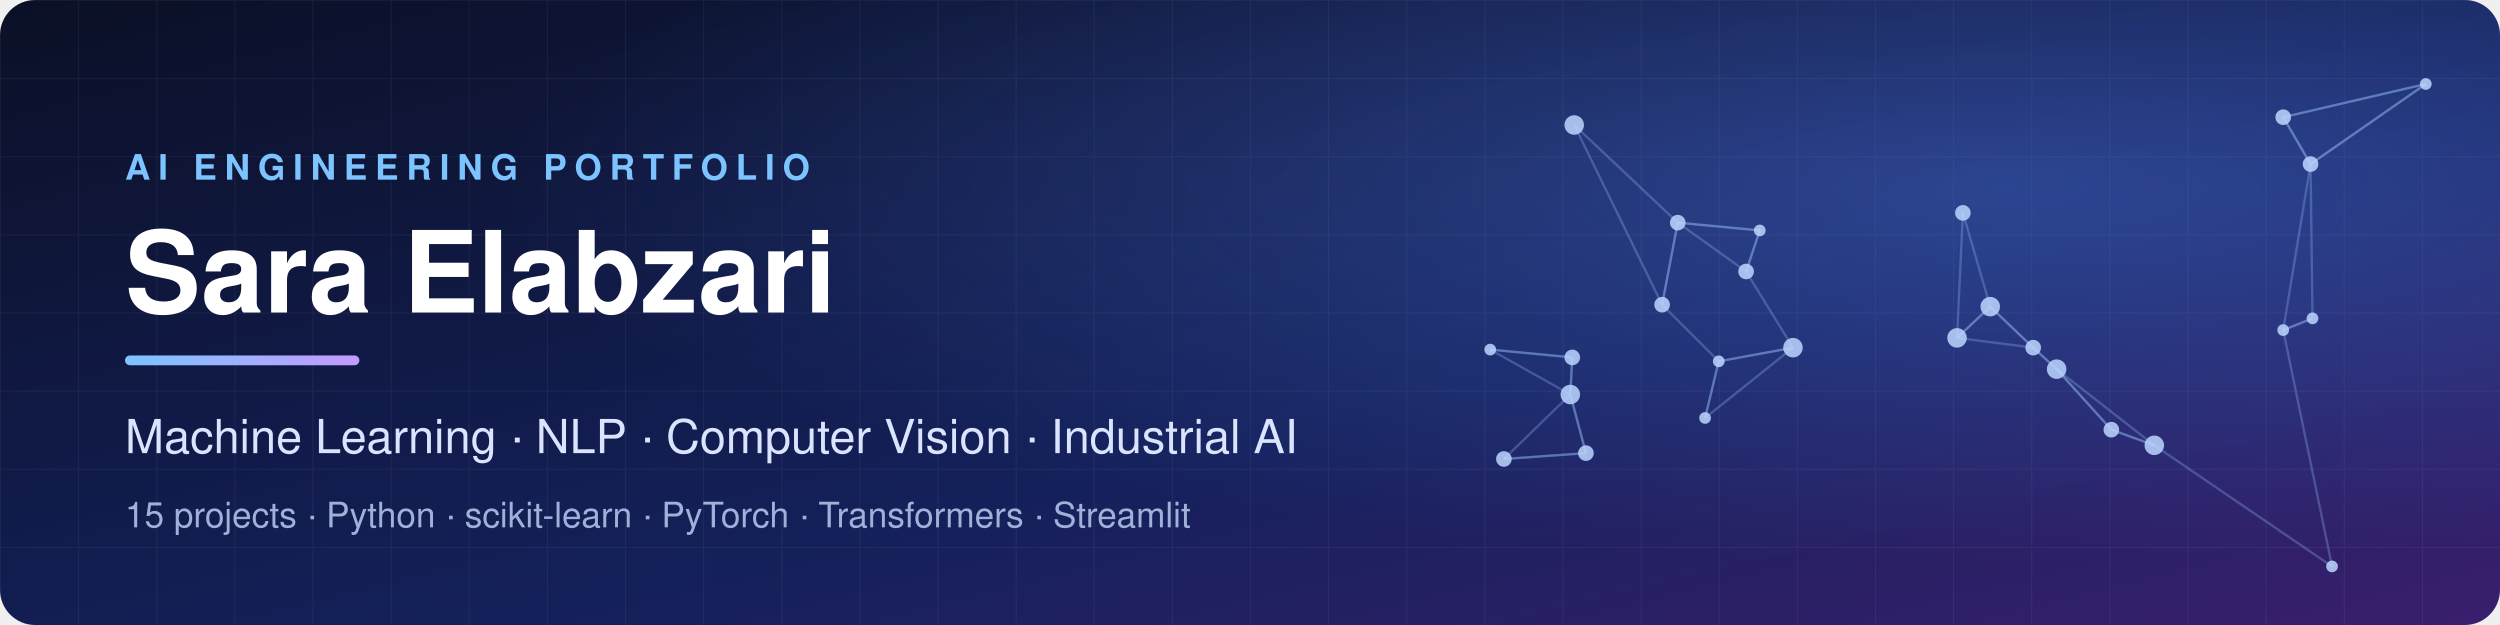
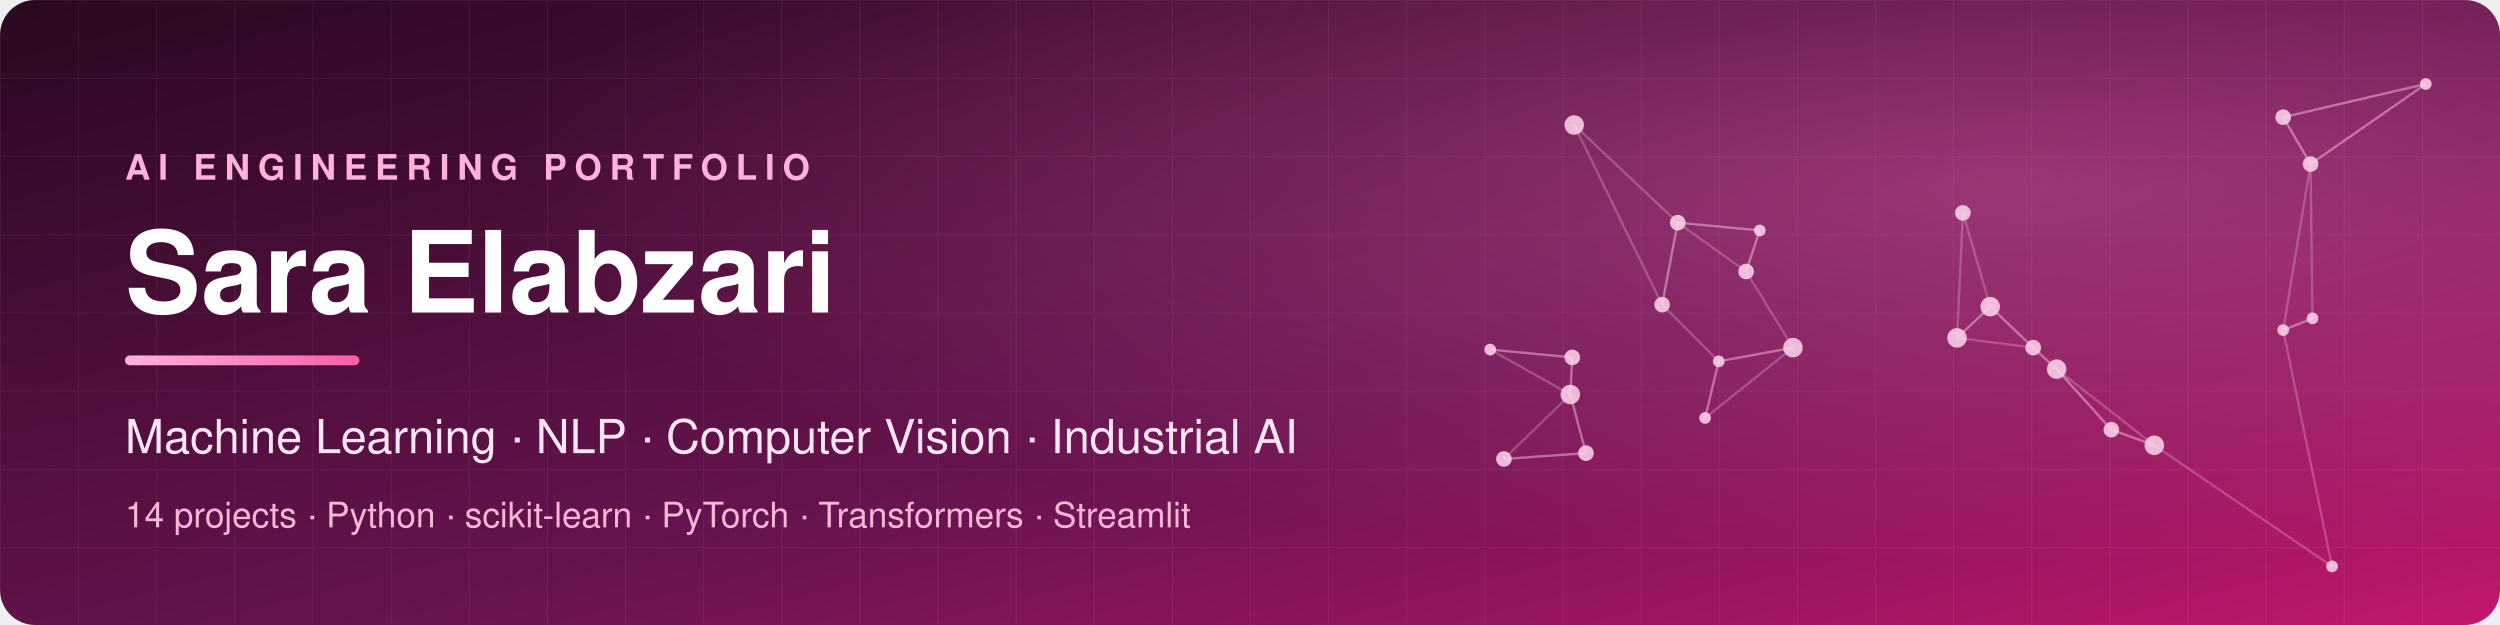
<svg xmlns="http://www.w3.org/2000/svg" width="1280" height="320" viewBox="0 0 1280 320">
  <defs>
    <linearGradient id="bg" x1="0" y1="0" x2="1" y2="1">
-       <stop offset="0" stop-color="#0b1026" />
-       <stop offset=".6" stop-color="#14205a" />
-       <stop offset="1" stop-color="#3a1f6e" />
+       <stop offset="0" stop-color="#2a0820" />
+       <stop offset=".6" stop-color="#6a1450" />
+       <stop offset="1" stop-color="#c2186b" />
    </linearGradient>
    <pattern id="grid" width="40" height="40" patternUnits="userSpaceOnUse">
      <path d="M40 0H0V40" fill="none" stroke="#ffffff" stroke-opacity=".05" />
    </pattern>
    <radialGradient id="glow" cx=".8" cy=".3" r=".6">
-       <stop offset="0" stop-color="#5b8cff" stop-opacity=".35" />
-       <stop offset="1" stop-color="#5b8cff" stop-opacity="0" />
+       <stop offset="0" stop-color="#ff7ac0" stop-opacity=".35" />
+       <stop offset="1" stop-color="#ff7ac0" stop-opacity="0" />
    </radialGradient>
    <linearGradient id="acc" x1="0" x2="1">
-       <stop offset="0" stop-color="#7cc4ff" />
-       <stop offset="1" stop-color="#c49bff" />
+       <stop offset="0" stop-color="#ffb3dc" />
+       <stop offset="1" stop-color="#ff5fa8" />
    </linearGradient>
  </defs>
  <rect width="1280" height="320" rx="18" fill="url(#bg)" />
  <rect width="1280" height="320" rx="18" fill="url(#grid)" />
  <rect width="1280" height="320" rx="18" fill="url(#glow)" />
-   <g stroke="#9ec5ff" stroke-opacity=".28" stroke-width="1.2">
+   <g stroke="#ffc2e2" stroke-opacity=".28" stroke-width="1.2">
    <line x1="880" y1="185" x2="873" y2="214" />
    <line x1="880" y1="185" x2="918" y2="178" />
    <line x1="812" y1="232" x2="804" y2="202" />
    <line x1="812" y1="232" x2="770" y2="235" />
    <line x1="1005" y1="109" x2="1019" y2="157" />
    <line x1="1005" y1="109" x2="1002" y2="173" />
    <line x1="806" y1="64" x2="859" y2="114" />
    <line x1="806" y1="64" x2="851" y2="156" />
    <line x1="770" y1="235" x2="812" y2="232" />
    <line x1="770" y1="235" x2="804" y2="202" />
    <line x1="1041" y1="178" x2="1053" y2="189" />
    <line x1="1041" y1="178" x2="1019" y2="157" />
    <line x1="1169" y1="60" x2="1183" y2="84" />
    <line x1="1169" y1="60" x2="1242" y2="43" />
    <line x1="873" y1="214" x2="880" y2="185" />
    <line x1="873" y1="214" x2="918" y2="178" />
    <line x1="901" y1="118" x2="894" y2="139" />
    <line x1="901" y1="118" x2="859" y2="114" />
    <line x1="1183" y1="84" x2="1169" y2="60" />
    <line x1="1183" y1="84" x2="1242" y2="43" />
    <line x1="894" y1="139" x2="901" y2="118" />
    <line x1="894" y1="139" x2="859" y2="114" />
    <line x1="1242" y1="43" x2="1183" y2="84" />
    <line x1="1242" y1="43" x2="1169" y2="60" />
    <line x1="1184" y1="163" x2="1169" y2="169" />
    <line x1="1184" y1="163" x2="1183" y2="84" />
    <line x1="1169" y1="169" x2="1184" y2="163" />
    <line x1="1169" y1="169" x2="1183" y2="84" />
    <line x1="859" y1="114" x2="901" y2="118" />
    <line x1="859" y1="114" x2="851" y2="156" />
    <line x1="918" y1="178" x2="880" y2="185" />
    <line x1="918" y1="178" x2="894" y2="139" />
    <line x1="1081" y1="220" x2="1103" y2="228" />
    <line x1="1081" y1="220" x2="1053" y2="189" />
    <line x1="804" y1="202" x2="805" y2="183" />
    <line x1="804" y1="202" x2="812" y2="232" />
    <line x1="1103" y1="228" x2="1081" y2="220" />
    <line x1="1103" y1="228" x2="1053" y2="189" />
    <line x1="1019" y1="157" x2="1002" y2="173" />
    <line x1="1019" y1="157" x2="1041" y2="178" />
    <line x1="851" y1="156" x2="880" y2="185" />
    <line x1="851" y1="156" x2="859" y2="114" />
    <line x1="1002" y1="173" x2="1019" y2="157" />
    <line x1="1002" y1="173" x2="1041" y2="178" />
    <line x1="805" y1="183" x2="804" y2="202" />
    <line x1="805" y1="183" x2="763" y2="179" />
    <line x1="763" y1="179" x2="805" y2="183" />
    <line x1="763" y1="179" x2="804" y2="202" />
    <line x1="1053" y1="189" x2="1041" y2="178" />
    <line x1="1053" y1="189" x2="1081" y2="220" />
    <line x1="1194" y1="290" x2="1103" y2="228" />
    <line x1="1194" y1="290" x2="1169" y2="169" />
  </g>
-   <g fill="#bcd6ff" fill-opacity=".85">
+   <g fill="#ffd6ec" fill-opacity=".85">
    <circle cx="880" cy="185" r="3" />
    <circle cx="812" cy="232" r="4" />
    <circle cx="1005" cy="109" r="4" />
    <circle cx="806" cy="64" r="5" />
    <circle cx="770" cy="235" r="4" />
    <circle cx="1041" cy="178" r="4" />
    <circle cx="1169" cy="60" r="4" />
    <circle cx="873" cy="214" r="3" />
    <circle cx="901" cy="118" r="3" />
    <circle cx="1183" cy="84" r="4" />
    <circle cx="894" cy="139" r="4" />
    <circle cx="1242" cy="43" r="3" />
    <circle cx="1184" cy="163" r="3" />
    <circle cx="1169" cy="169" r="3" />
    <circle cx="859" cy="114" r="4" />
    <circle cx="918" cy="178" r="5" />
    <circle cx="1081" cy="220" r="4" />
    <circle cx="804" cy="202" r="5" />
    <circle cx="1103" cy="228" r="5" />
    <circle cx="1019" cy="157" r="5" />
    <circle cx="851" cy="156" r="4" />
    <circle cx="1002" cy="173" r="5" />
    <circle cx="805" cy="183" r="4" />
    <circle cx="763" cy="179" r="3" />
    <circle cx="1053" cy="189" r="5" />
    <circle cx="1194" cy="290" r="3" />
  </g>
  <g font-family="Segoe UI, Helvetica, Arial, sans-serif">
-     <text x="64" y="92" fill="#7cc4ff" font-size="18" font-weight="700" letter-spacing="4">AI ENGINEERING PORTFOLIO</text>
+     <text x="64" y="92" fill="#ffb3dc" font-size="18" font-weight="700" letter-spacing="4">AI ENGINEERING PORTFOLIO</text>
    <text x="64" y="160" fill="#ffffff" font-size="58" font-weight="800">Sara Elabzari</text>
    <rect x="64" y="182" width="120" height="5" rx="2.5" fill="url(#acc)" />
-     <text x="64" y="232" fill="#dbe4ff" font-size="24" font-weight="500">Machine Learning · NLP · Computer Vision · Industrial AI</text>
-     <text x="64" y="270" fill="#9fb0d9" font-size="18">15 projects · Python · scikit-learn · PyTorch · Transformers · Streamlit</text>
+     <text x="64" y="232" fill="#ffe6f3" font-size="24" font-weight="500">Machine Learning · NLP · Computer Vision · Industrial AI</text>
+     <text x="64" y="270" fill="#f7b8d8" font-size="18">14 projects · Python · scikit-learn · PyTorch · Transformers · Streamlit</text>
  </g>
</svg>
